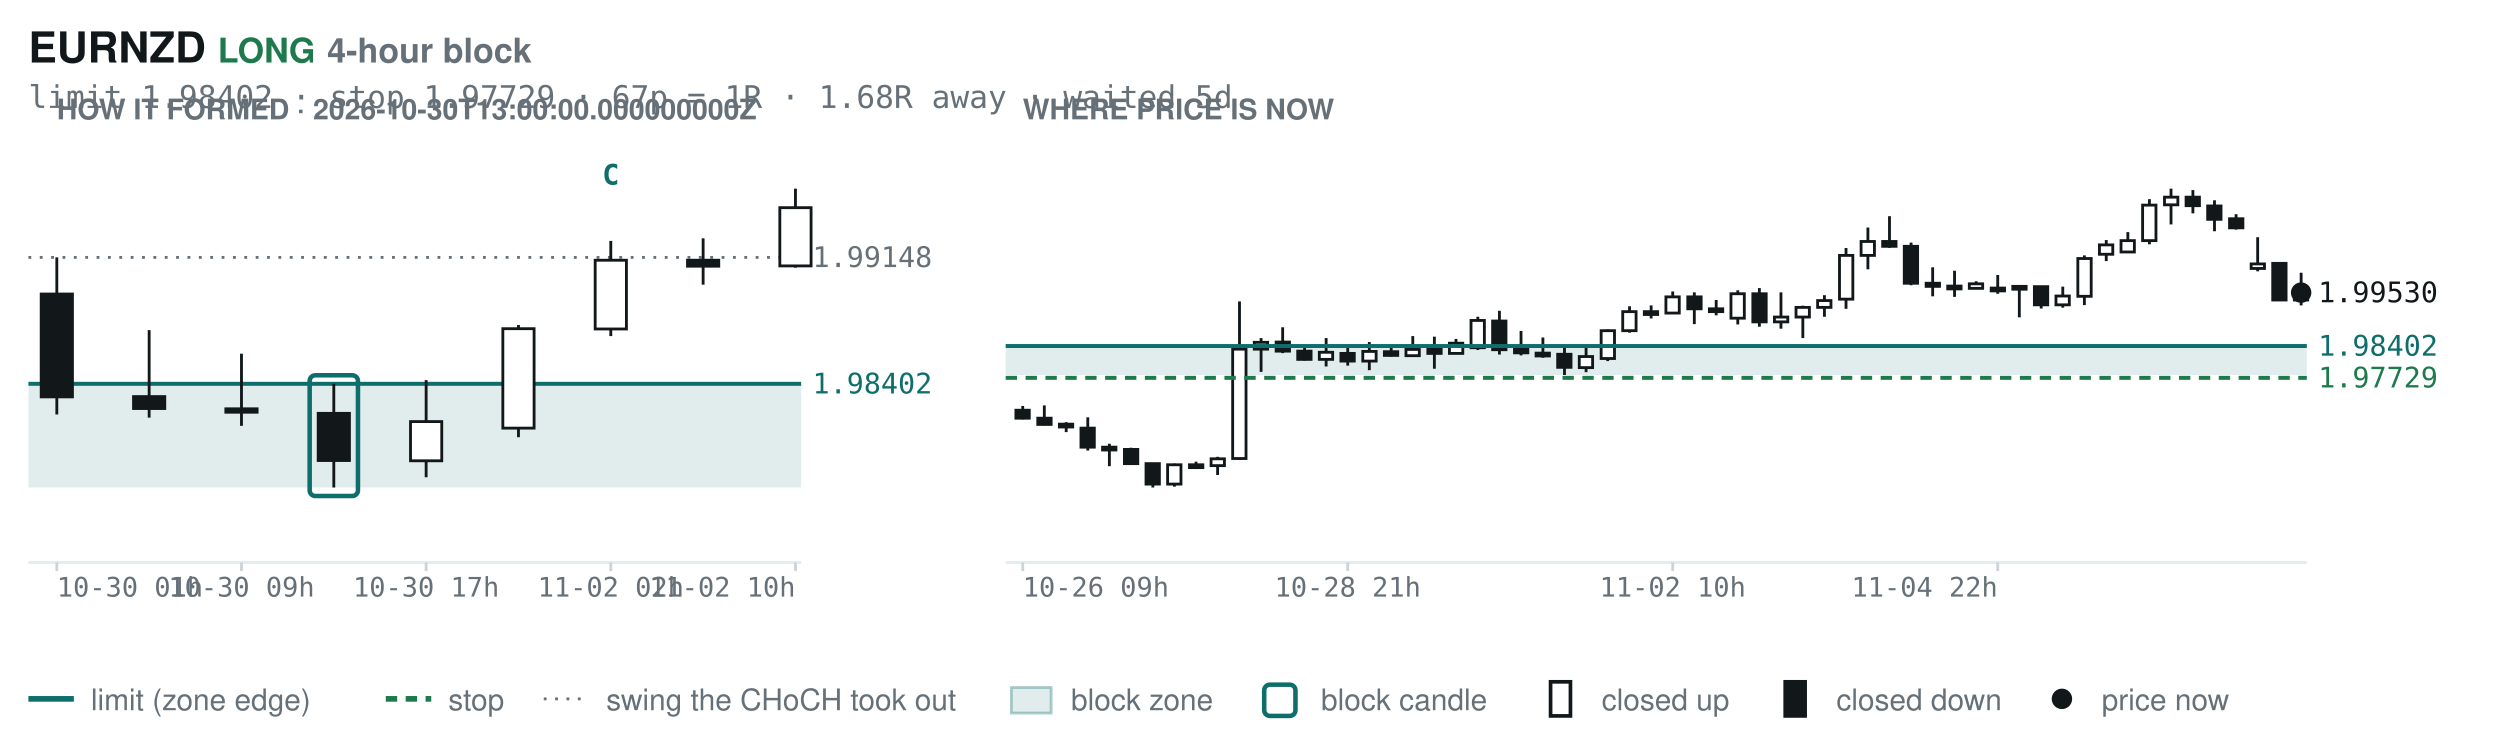
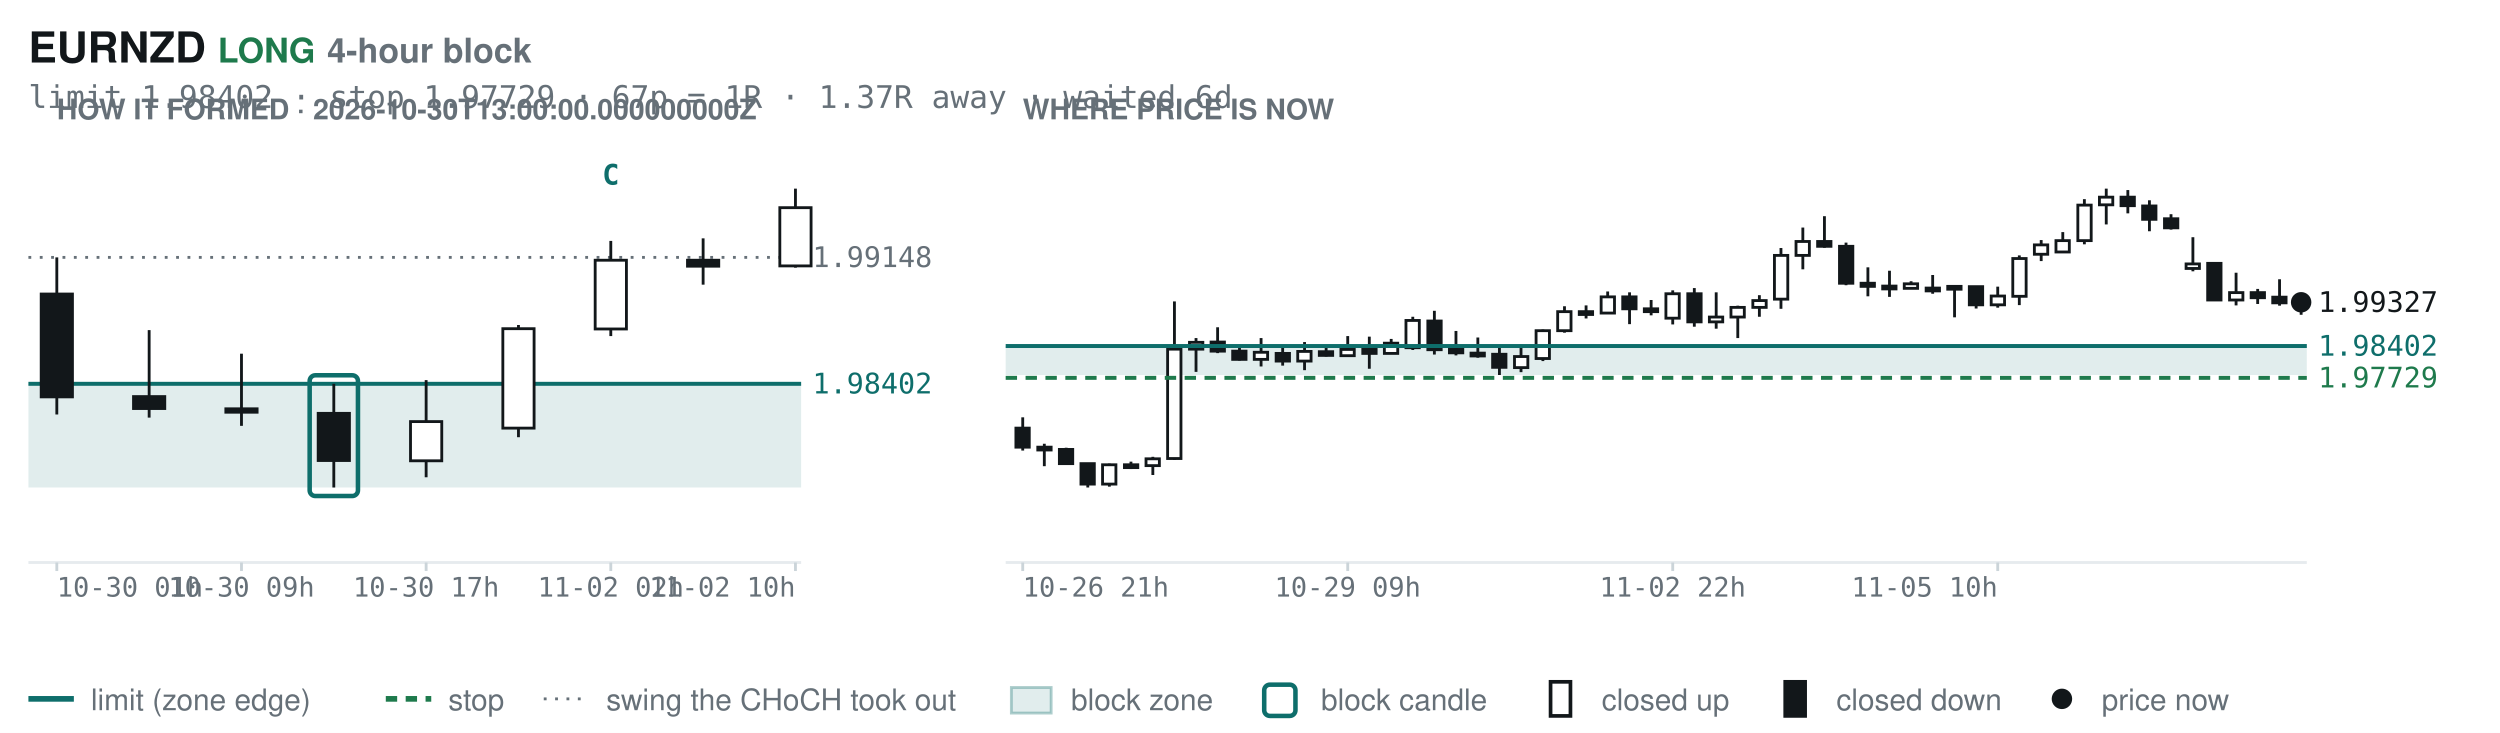
<svg xmlns="http://www.w3.org/2000/svg" viewBox="0 0 880 258" width="880" height="258" role="img" aria-label="EURNZD long order block: the candles that formed it, and where price is now">
  <rect width="880" height="258" fill="#FFFFFF" />
  <text x="10" y="22" fill="#12171A" font-family="system-ui,-apple-system,Segoe UI,Helvetica,Arial,sans-serif" font-size="15" font-weight="700">EURNZD <tspan fill="#1E7A4C" font-size="12">LONG</tspan>
    <tspan fill="#667078" font-size="12">4-hour block</tspan>
  </text>
-   <text x="10" y="38" fill="#667078" font-family="ui-monospace,SFMono-Regular,Menlo,Consolas,monospace" font-size="11">limit 1.98402 · stop 1.97729 · 67p = 1R · 1.68R away · waited 5d</text>
+   <text x="10" y="38" fill="#667078" font-family="ui-monospace,SFMono-Regular,Menlo,Consolas,monospace" font-size="11">limit 1.98402 · stop 1.97729 · 67p = 1R · 1.37R away · waited 6d</text>
  <text x="20" y="42" fill="#667078" font-family="system-ui,-apple-system,Segoe UI,Helvetica,Arial,sans-serif" font-size="10" font-weight="600">HOW IT FORMED · 2026-10-30T13:00:00.000000000Z</text>
  <text x="360" y="42" fill="#667078" font-family="system-ui,-apple-system,Segoe UI,Helvetica,Arial,sans-serif" font-size="10" font-weight="600">WHERE PRICE IS NOW</text>
  <rect x="10.0" y="135.1" width="272.0" height="36.5" fill="#0E6E6B1F" />
  <line x1="10.0" y1="90.6" x2="282.0" y2="90.6" stroke="#667078" stroke-width="1" stroke-dasharray="1 3" />
  <line x1="10.0" y1="135.1" x2="282.0" y2="135.1" stroke="#0E6E6B" stroke-width="1.4" />
  <line x1="20.0" y1="90.6" x2="20.0" y2="145.9" stroke="#12171A" stroke-width="1" />
  <rect x="14.5" y="103.5" width="11.0" height="36.2" fill="#12171A" stroke="#12171A" stroke-width="1" />
  <line x1="52.5" y1="116.2" x2="52.5" y2="147.0" stroke="#12171A" stroke-width="1" />
  <rect x="47.0" y="139.6" width="11.0" height="4.2" fill="#12171A" stroke="#12171A" stroke-width="1" />
  <line x1="85.0" y1="124.5" x2="85.0" y2="149.9" stroke="#12171A" stroke-width="1" />
  <rect x="79.5" y="143.9" width="11.0" height="1.2" fill="#12171A" stroke="#12171A" stroke-width="1" />
  <line x1="117.5" y1="135.1" x2="117.5" y2="171.6" stroke="#12171A" stroke-width="1" />
  <rect x="112.0" y="145.5" width="11.0" height="16.6" fill="#12171A" stroke="#12171A" stroke-width="1" />
  <line x1="150.0" y1="133.8" x2="150.0" y2="168.0" stroke="#12171A" stroke-width="1" />
  <rect x="144.5" y="148.4" width="11.0" height="13.8" fill="#FFFFFF" stroke="#12171A" stroke-width="1" />
  <line x1="182.5" y1="114.4" x2="182.5" y2="153.9" stroke="#12171A" stroke-width="1" />
  <rect x="177.0" y="115.7" width="11.0" height="35.0" fill="#FFFFFF" stroke="#12171A" stroke-width="1" />
  <line x1="215.0" y1="84.8" x2="215.0" y2="118.3" stroke="#12171A" stroke-width="1" />
  <rect x="209.5" y="91.6" width="11.0" height="24.2" fill="#FFFFFF" stroke="#12171A" stroke-width="1" />
  <line x1="247.5" y1="83.9" x2="247.5" y2="100.2" stroke="#12171A" stroke-width="1" />
  <rect x="242.0" y="91.6" width="11.0" height="2.1" fill="#12171A" stroke="#12171A" stroke-width="1" />
  <line x1="280.0" y1="66.4" x2="280.0" y2="94.2" stroke="#12171A" stroke-width="1" />
  <rect x="274.5" y="73.1" width="11.0" height="20.5" fill="#FFFFFF" stroke="#12171A" stroke-width="1" />
  <rect x="109.0" y="132.1" width="17.0" height="42.5" fill="none" stroke="#0E6E6B" stroke-width="1.6" rx="2" />
  <text x="215.0" y="65" fill="#0E6E6B" text-anchor="middle" font-family="ui-monospace,SFMono-Regular,Menlo,Consolas,monospace" font-size="10" font-weight="700">C</text>
  <line x1="10.0" y1="198.0" x2="282.0" y2="198.0" stroke="#E6EBEE" stroke-width="1" />
  <line x1="20.0" y1="198.0" x2="20.0" y2="201.0" stroke="#CBD4D9" stroke-width="1" />
  <text x="20.0" y="210.0" fill="#667078" text-anchor="start" font-family="ui-monospace,SFMono-Regular,Menlo,Consolas,monospace" font-size="9.5">10-30 01h</text>
  <line x1="85.0" y1="198.0" x2="85.0" y2="201.0" stroke="#CBD4D9" stroke-width="1" />
  <text x="85.0" y="210.0" fill="#667078" text-anchor="middle" font-family="ui-monospace,SFMono-Regular,Menlo,Consolas,monospace" font-size="9.5">10-30 09h</text>
  <line x1="150.0" y1="198.0" x2="150.0" y2="201.0" stroke="#CBD4D9" stroke-width="1" />
  <text x="150.0" y="210.0" fill="#667078" text-anchor="middle" font-family="ui-monospace,SFMono-Regular,Menlo,Consolas,monospace" font-size="9.5">10-30 17h</text>
  <line x1="215.0" y1="198.0" x2="215.0" y2="201.0" stroke="#CBD4D9" stroke-width="1" />
  <text x="215.0" y="210.0" fill="#667078" text-anchor="middle" font-family="ui-monospace,SFMono-Regular,Menlo,Consolas,monospace" font-size="9.5">11-02 02h</text>
  <line x1="280.0" y1="198.0" x2="280.0" y2="201.0" stroke="#CBD4D9" stroke-width="1" />
  <text x="280.0" y="210.0" fill="#667078" text-anchor="end" font-family="ui-monospace,SFMono-Regular,Menlo,Consolas,monospace" font-size="9.5">11-02 10h</text>
  <text x="286.0" y="138.5" fill="#0E6E6B" font-family="ui-monospace,SFMono-Regular,Menlo,Consolas,monospace" font-size="10">1.98402</text>
  <text x="286.0" y="94.0" fill="#667078" font-family="ui-monospace,SFMono-Regular,Menlo,Consolas,monospace" font-size="10">1.99148</text>
  <rect x="354.0" y="121.8" width="458.0" height="10.2" fill="#0E6E6B1F" />
-   <line x1="360.0" y1="142.9" x2="360.0" y2="147.6" stroke="#12171A" stroke-width="1" />
-   <rect x="357.6" y="144.4" width="4.7" height="2.8" fill="#12171A" stroke="#12171A" stroke-width="1" />
-   <line x1="367.6" y1="142.7" x2="367.6" y2="149.7" stroke="#12171A" stroke-width="1" />
-   <rect x="365.3" y="147.2" width="4.7" height="2.2" fill="#12171A" stroke="#12171A" stroke-width="1" />
-   <line x1="375.3" y1="148.6" x2="375.3" y2="152.1" stroke="#12171A" stroke-width="1" />
-   <rect x="372.9" y="149.3" width="4.7" height="1.0" fill="#12171A" stroke="#12171A" stroke-width="1" />
-   <line x1="382.9" y1="146.9" x2="382.9" y2="158.6" stroke="#12171A" stroke-width="1" />
-   <rect x="380.5" y="150.7" width="4.7" height="6.7" fill="#12171A" stroke="#12171A" stroke-width="1" />
-   <line x1="390.5" y1="156.2" x2="390.5" y2="164.1" stroke="#12171A" stroke-width="1" />
-   <rect x="388.1" y="157.4" width="4.7" height="1.0" fill="#12171A" stroke="#12171A" stroke-width="1" />
-   <line x1="398.1" y1="157.6" x2="398.1" y2="163.3" stroke="#12171A" stroke-width="1" />
-   <rect x="395.8" y="158.2" width="4.7" height="5.0" fill="#12171A" stroke="#12171A" stroke-width="1" />
-   <line x1="405.8" y1="163.2" x2="405.8" y2="171.6" stroke="#12171A" stroke-width="1" />
-   <rect x="403.4" y="163.2" width="4.7" height="7.2" fill="#12171A" stroke="#12171A" stroke-width="1" />
-   <line x1="413.4" y1="163.2" x2="413.4" y2="171.3" stroke="#12171A" stroke-width="1" />
-   <rect x="411.0" y="163.6" width="4.7" height="6.8" fill="#FFFFFF" stroke="#12171A" stroke-width="1" />
-   <line x1="421.0" y1="162.5" x2="421.0" y2="165.1" stroke="#12171A" stroke-width="1" />
-   <rect x="418.7" y="163.6" width="4.7" height="1.0" fill="#12171A" stroke="#12171A" stroke-width="1" />
-   <line x1="428.6" y1="160.8" x2="428.6" y2="167.2" stroke="#12171A" stroke-width="1" />
-   <rect x="426.3" y="161.5" width="4.7" height="2.4" fill="#FFFFFF" stroke="#12171A" stroke-width="1" />
-   <line x1="436.3" y1="106.1" x2="436.3" y2="161.9" stroke="#12171A" stroke-width="1" />
-   <rect x="433.9" y="122.9" width="4.7" height="38.5" fill="#FFFFFF" stroke="#12171A" stroke-width="1" />
-   <line x1="443.9" y1="119.0" x2="443.9" y2="130.9" stroke="#12171A" stroke-width="1" />
-   <rect x="441.5" y="120.5" width="4.7" height="2.4" fill="#FFFFFF" stroke="#12171A" stroke-width="1" />
-   <line x1="451.5" y1="115.2" x2="451.5" y2="124.3" stroke="#12171A" stroke-width="1" />
-   <rect x="449.2" y="120.4" width="4.7" height="3.2" fill="#12171A" stroke="#12171A" stroke-width="1" />
-   <line x1="459.2" y1="121.4" x2="459.2" y2="126.9" stroke="#12171A" stroke-width="1" />
-   <rect x="456.8" y="123.6" width="4.7" height="2.9" fill="#12171A" stroke="#12171A" stroke-width="1" />
-   <line x1="466.8" y1="119.0" x2="466.8" y2="129.0" stroke="#12171A" stroke-width="1" />
-   <rect x="464.4" y="124.0" width="4.7" height="2.5" fill="#FFFFFF" stroke="#12171A" stroke-width="1" />
-   <line x1="474.4" y1="122.3" x2="474.4" y2="128.7" stroke="#12171A" stroke-width="1" />
-   <rect x="472.0" y="124.4" width="4.7" height="2.7" fill="#12171A" stroke="#12171A" stroke-width="1" />
-   <line x1="482.0" y1="120.4" x2="482.0" y2="130.3" stroke="#12171A" stroke-width="1" />
-   <rect x="479.7" y="123.7" width="4.7" height="3.4" fill="#FFFFFF" stroke="#12171A" stroke-width="1" />
-   <line x1="489.7" y1="121.6" x2="489.7" y2="125.5" stroke="#12171A" stroke-width="1" />
-   <rect x="487.3" y="123.8" width="4.7" height="1.3" fill="#12171A" stroke="#12171A" stroke-width="1" />
-   <line x1="497.3" y1="118.3" x2="497.3" y2="125.3" stroke="#12171A" stroke-width="1" />
-   <rect x="494.9" y="123.0" width="4.7" height="2.2" fill="#FFFFFF" stroke="#12171A" stroke-width="1" />
-   <line x1="504.9" y1="118.5" x2="504.9" y2="129.8" stroke="#12171A" stroke-width="1" />
-   <rect x="502.6" y="123.0" width="4.7" height="1.4" fill="#12171A" stroke="#12171A" stroke-width="1" />
-   <line x1="512.5" y1="119.3" x2="512.5" y2="124.5" stroke="#12171A" stroke-width="1" />
-   <rect x="510.2" y="120.8" width="4.7" height="3.6" fill="#FFFFFF" stroke="#12171A" stroke-width="1" />
-   <line x1="520.2" y1="111.5" x2="520.2" y2="123.2" stroke="#12171A" stroke-width="1" />
-   <rect x="517.8" y="112.8" width="4.7" height="9.6" fill="#FFFFFF" stroke="#12171A" stroke-width="1" />
-   <line x1="527.8" y1="109.4" x2="527.8" y2="124.8" stroke="#12171A" stroke-width="1" />
-   <rect x="525.4" y="113.0" width="4.7" height="10.1" fill="#12171A" stroke="#12171A" stroke-width="1" />
-   <line x1="535.4" y1="116.5" x2="535.4" y2="125.1" stroke="#12171A" stroke-width="1" />
-   <rect x="533.1" y="123.0" width="4.7" height="1.2" fill="#12171A" stroke="#12171A" stroke-width="1" />
-   <line x1="543.1" y1="118.8" x2="543.1" y2="125.9" stroke="#12171A" stroke-width="1" />
-   <rect x="540.7" y="124.3" width="4.7" height="1.0" fill="#12171A" stroke="#12171A" stroke-width="1" />
-   <line x1="550.7" y1="121.8" x2="550.7" y2="132.0" stroke="#12171A" stroke-width="1" />
-   <rect x="548.3" y="124.7" width="4.7" height="4.6" fill="#12171A" stroke="#12171A" stroke-width="1" />
-   <line x1="558.3" y1="121.4" x2="558.3" y2="131.0" stroke="#12171A" stroke-width="1" />
-   <rect x="555.9" y="125.5" width="4.7" height="3.9" fill="#FFFFFF" stroke="#12171A" stroke-width="1" />
-   <line x1="565.9" y1="116.0" x2="565.9" y2="127.1" stroke="#12171A" stroke-width="1" />
-   <rect x="563.6" y="116.4" width="4.7" height="9.8" fill="#FFFFFF" stroke="#12171A" stroke-width="1" />
-   <line x1="573.6" y1="107.8" x2="573.6" y2="117.1" stroke="#12171A" stroke-width="1" />
-   <rect x="571.2" y="109.7" width="4.7" height="6.7" fill="#FFFFFF" stroke="#12171A" stroke-width="1" />
-   <line x1="581.2" y1="107.5" x2="581.2" y2="112.1" stroke="#12171A" stroke-width="1" />
-   <rect x="578.8" y="109.7" width="4.7" height="1.0" fill="#12171A" stroke="#12171A" stroke-width="1" />
-   <line x1="588.8" y1="102.6" x2="588.8" y2="110.4" stroke="#12171A" stroke-width="1" />
-   <rect x="586.4" y="104.5" width="4.7" height="5.7" fill="#FFFFFF" stroke="#12171A" stroke-width="1" />
-   <line x1="596.4" y1="102.9" x2="596.4" y2="114.1" stroke="#12171A" stroke-width="1" />
-   <rect x="594.1" y="104.5" width="4.7" height="4.2" fill="#12171A" stroke="#12171A" stroke-width="1" />
-   <line x1="604.1" y1="105.6" x2="604.1" y2="111.0" stroke="#12171A" stroke-width="1" />
-   <rect x="601.7" y="108.7" width="4.7" height="1.0" fill="#FFFFFF" stroke="#12171A" stroke-width="1" />
-   <line x1="611.7" y1="102.2" x2="611.7" y2="114.2" stroke="#12171A" stroke-width="1" />
-   <rect x="609.3" y="103.4" width="4.7" height="8.6" fill="#FFFFFF" stroke="#12171A" stroke-width="1" />
-   <line x1="619.3" y1="101.4" x2="619.3" y2="115.0" stroke="#12171A" stroke-width="1" />
-   <rect x="617.0" y="103.4" width="4.7" height="9.9" fill="#12171A" stroke="#12171A" stroke-width="1" />
-   <line x1="626.9" y1="102.9" x2="626.9" y2="115.7" stroke="#12171A" stroke-width="1" />
-   <rect x="624.6" y="111.6" width="4.7" height="1.7" fill="#FFFFFF" stroke="#12171A" stroke-width="1" />
-   <line x1="634.6" y1="107.6" x2="634.6" y2="119.0" stroke="#12171A" stroke-width="1" />
-   <rect x="632.2" y="108.2" width="4.7" height="3.4" fill="#FFFFFF" stroke="#12171A" stroke-width="1" />
-   <line x1="642.2" y1="103.9" x2="642.2" y2="111.5" stroke="#12171A" stroke-width="1" />
-   <rect x="639.8" y="105.8" width="4.7" height="2.4" fill="#FFFFFF" stroke="#12171A" stroke-width="1" />
-   <line x1="649.8" y1="87.3" x2="649.8" y2="108.7" stroke="#12171A" stroke-width="1" />
-   <rect x="647.5" y="89.9" width="4.7" height="15.4" fill="#FFFFFF" stroke="#12171A" stroke-width="1" />
-   <line x1="657.5" y1="80.1" x2="657.5" y2="94.8" stroke="#12171A" stroke-width="1" />
-   <rect x="655.1" y="85.0" width="4.7" height="4.9" fill="#FFFFFF" stroke="#12171A" stroke-width="1" />
-   <line x1="665.1" y1="76.1" x2="665.1" y2="87.2" stroke="#12171A" stroke-width="1" />
-   <rect x="662.7" y="85.0" width="4.7" height="1.7" fill="#12171A" stroke="#12171A" stroke-width="1" />
-   <line x1="672.7" y1="85.4" x2="672.7" y2="100.4" stroke="#12171A" stroke-width="1" />
-   <rect x="670.3" y="86.7" width="4.7" height="13.0" fill="#12171A" stroke="#12171A" stroke-width="1" />
-   <line x1="680.3" y1="94.1" x2="680.3" y2="104.3" stroke="#12171A" stroke-width="1" />
-   <rect x="678.0" y="99.7" width="4.7" height="1.1" fill="#12171A" stroke="#12171A" stroke-width="1" />
-   <line x1="688.0" y1="95.3" x2="688.0" y2="104.5" stroke="#12171A" stroke-width="1" />
-   <rect x="685.6" y="100.7" width="4.7" height="1.0" fill="#12171A" stroke="#12171A" stroke-width="1" />
-   <line x1="695.6" y1="99.0" x2="695.6" y2="101.7" stroke="#12171A" stroke-width="1" />
-   <rect x="693.2" y="99.9" width="4.7" height="1.6" fill="#FFFFFF" stroke="#12171A" stroke-width="1" />
-   <line x1="703.2" y1="96.8" x2="703.2" y2="103.4" stroke="#12171A" stroke-width="1" />
-   <rect x="700.9" y="101.4" width="4.7" height="1.0" fill="#12171A" stroke="#12171A" stroke-width="1" />
-   <line x1="710.8" y1="100.7" x2="710.8" y2="111.7" stroke="#12171A" stroke-width="1" />
-   <rect x="708.5" y="100.8" width="4.7" height="1.0" fill="#FFFFFF" stroke="#12171A" stroke-width="1" />
-   <line x1="718.5" y1="100.9" x2="718.5" y2="108.6" stroke="#12171A" stroke-width="1" />
-   <rect x="716.1" y="100.9" width="4.7" height="6.4" fill="#12171A" stroke="#12171A" stroke-width="1" />
-   <line x1="726.1" y1="100.9" x2="726.1" y2="108.3" stroke="#12171A" stroke-width="1" />
-   <rect x="723.7" y="104.2" width="4.7" height="3.1" fill="#FFFFFF" stroke="#12171A" stroke-width="1" />
-   <line x1="733.7" y1="89.9" x2="733.7" y2="107.4" stroke="#12171A" stroke-width="1" />
-   <rect x="731.4" y="91.0" width="4.7" height="13.3" fill="#FFFFFF" stroke="#12171A" stroke-width="1" />
-   <line x1="741.4" y1="84.5" x2="741.4" y2="91.9" stroke="#12171A" stroke-width="1" />
-   <rect x="739.0" y="86.2" width="4.7" height="3.3" fill="#FFFFFF" stroke="#12171A" stroke-width="1" />
-   <line x1="749.0" y1="81.7" x2="749.0" y2="88.7" stroke="#12171A" stroke-width="1" />
-   <rect x="746.6" y="84.7" width="4.7" height="4.0" fill="#FFFFFF" stroke="#12171A" stroke-width="1" />
-   <line x1="756.6" y1="70.1" x2="756.6" y2="86.0" stroke="#12171A" stroke-width="1" />
-   <rect x="754.2" y="72.2" width="4.7" height="12.5" fill="#FFFFFF" stroke="#12171A" stroke-width="1" />
-   <line x1="764.2" y1="66.4" x2="764.2" y2="79.0" stroke="#12171A" stroke-width="1" />
-   <rect x="761.9" y="69.4" width="4.7" height="2.7" fill="#FFFFFF" stroke="#12171A" stroke-width="1" />
-   <line x1="771.9" y1="66.9" x2="771.9" y2="75.1" stroke="#12171A" stroke-width="1" />
-   <rect x="769.5" y="69.4" width="4.7" height="3.0" fill="#12171A" stroke="#12171A" stroke-width="1" />
-   <line x1="779.5" y1="70.5" x2="779.5" y2="81.4" stroke="#12171A" stroke-width="1" />
-   <rect x="777.1" y="72.5" width="4.7" height="4.7" fill="#12171A" stroke="#12171A" stroke-width="1" />
-   <line x1="787.1" y1="75.4" x2="787.1" y2="80.8" stroke="#12171A" stroke-width="1" />
-   <rect x="784.8" y="77.0" width="4.7" height="3.2" fill="#12171A" stroke="#12171A" stroke-width="1" />
-   <line x1="794.7" y1="83.5" x2="794.7" y2="95.5" stroke="#12171A" stroke-width="1" />
-   <rect x="792.4" y="92.9" width="4.7" height="1.6" fill="#FFFFFF" stroke="#12171A" stroke-width="1" />
-   <line x1="802.4" y1="92.5" x2="802.4" y2="105.8" stroke="#12171A" stroke-width="1" />
-   <rect x="800.0" y="92.7" width="4.7" height="12.9" fill="#12171A" stroke="#12171A" stroke-width="1" />
-   <line x1="810.0" y1="96.0" x2="810.0" y2="107.5" stroke="#12171A" stroke-width="1" />
-   <rect x="807.6" y="103.0" width="4.7" height="2.6" fill="#FFFFFF" stroke="#12171A" stroke-width="1" />
+   <line x1="360.0" y1="146.9" x2="360.0" y2="158.6" stroke="#12171A" stroke-width="1" />
+   <rect x="357.6" y="150.7" width="4.7" height="6.7" fill="#12171A" stroke="#12171A" stroke-width="1" />
+   <line x1="367.6" y1="156.2" x2="367.6" y2="164.1" stroke="#12171A" stroke-width="1" />
+   <rect x="365.3" y="157.4" width="4.7" height="1.0" fill="#12171A" stroke="#12171A" stroke-width="1" />
+   <line x1="375.3" y1="157.6" x2="375.3" y2="163.3" stroke="#12171A" stroke-width="1" />
+   <rect x="372.9" y="158.2" width="4.7" height="5.0" fill="#12171A" stroke="#12171A" stroke-width="1" />
+   <line x1="382.9" y1="163.2" x2="382.9" y2="171.6" stroke="#12171A" stroke-width="1" />
+   <rect x="380.5" y="163.2" width="4.7" height="7.2" fill="#12171A" stroke="#12171A" stroke-width="1" />
+   <line x1="390.5" y1="163.2" x2="390.5" y2="171.3" stroke="#12171A" stroke-width="1" />
+   <rect x="388.1" y="163.6" width="4.7" height="6.8" fill="#FFFFFF" stroke="#12171A" stroke-width="1" />
+   <line x1="398.1" y1="162.5" x2="398.1" y2="165.1" stroke="#12171A" stroke-width="1" />
+   <rect x="395.8" y="163.6" width="4.7" height="1.0" fill="#12171A" stroke="#12171A" stroke-width="1" />
+   <line x1="405.8" y1="160.8" x2="405.8" y2="167.2" stroke="#12171A" stroke-width="1" />
+   <rect x="403.4" y="161.5" width="4.7" height="2.4" fill="#FFFFFF" stroke="#12171A" stroke-width="1" />
+   <line x1="413.4" y1="106.1" x2="413.4" y2="161.9" stroke="#12171A" stroke-width="1" />
+   <rect x="411.0" y="122.9" width="4.7" height="38.5" fill="#FFFFFF" stroke="#12171A" stroke-width="1" />
+   <line x1="421.0" y1="119.0" x2="421.0" y2="130.9" stroke="#12171A" stroke-width="1" />
+   <rect x="418.7" y="120.5" width="4.7" height="2.4" fill="#FFFFFF" stroke="#12171A" stroke-width="1" />
+   <line x1="428.6" y1="115.2" x2="428.6" y2="124.3" stroke="#12171A" stroke-width="1" />
+   <rect x="426.3" y="120.4" width="4.7" height="3.2" fill="#12171A" stroke="#12171A" stroke-width="1" />
+   <line x1="436.3" y1="121.4" x2="436.3" y2="126.9" stroke="#12171A" stroke-width="1" />
+   <rect x="433.9" y="123.6" width="4.7" height="2.9" fill="#12171A" stroke="#12171A" stroke-width="1" />
+   <line x1="443.9" y1="119.0" x2="443.9" y2="129.0" stroke="#12171A" stroke-width="1" />
+   <rect x="441.5" y="124.0" width="4.7" height="2.5" fill="#FFFFFF" stroke="#12171A" stroke-width="1" />
+   <line x1="451.5" y1="122.3" x2="451.5" y2="128.7" stroke="#12171A" stroke-width="1" />
+   <rect x="449.2" y="124.4" width="4.7" height="2.7" fill="#12171A" stroke="#12171A" stroke-width="1" />
+   <line x1="459.2" y1="120.4" x2="459.2" y2="130.3" stroke="#12171A" stroke-width="1" />
+   <rect x="456.8" y="123.7" width="4.7" height="3.4" fill="#FFFFFF" stroke="#12171A" stroke-width="1" />
+   <line x1="466.8" y1="121.6" x2="466.8" y2="125.5" stroke="#12171A" stroke-width="1" />
+   <rect x="464.4" y="123.8" width="4.7" height="1.3" fill="#12171A" stroke="#12171A" stroke-width="1" />
+   <line x1="474.4" y1="118.3" x2="474.4" y2="125.3" stroke="#12171A" stroke-width="1" />
+   <rect x="472.0" y="123.0" width="4.7" height="2.2" fill="#FFFFFF" stroke="#12171A" stroke-width="1" />
+   <line x1="482.0" y1="118.5" x2="482.0" y2="129.8" stroke="#12171A" stroke-width="1" />
+   <rect x="479.7" y="123.0" width="4.7" height="1.4" fill="#12171A" stroke="#12171A" stroke-width="1" />
+   <line x1="489.7" y1="119.3" x2="489.7" y2="124.5" stroke="#12171A" stroke-width="1" />
+   <rect x="487.3" y="120.8" width="4.7" height="3.6" fill="#FFFFFF" stroke="#12171A" stroke-width="1" />
+   <line x1="497.3" y1="111.5" x2="497.3" y2="123.2" stroke="#12171A" stroke-width="1" />
+   <rect x="494.9" y="112.8" width="4.7" height="9.6" fill="#FFFFFF" stroke="#12171A" stroke-width="1" />
+   <line x1="504.9" y1="109.4" x2="504.9" y2="124.8" stroke="#12171A" stroke-width="1" />
+   <rect x="502.6" y="113.0" width="4.7" height="10.1" fill="#12171A" stroke="#12171A" stroke-width="1" />
+   <line x1="512.5" y1="116.5" x2="512.5" y2="125.1" stroke="#12171A" stroke-width="1" />
+   <rect x="510.2" y="123.0" width="4.7" height="1.2" fill="#12171A" stroke="#12171A" stroke-width="1" />
+   <line x1="520.2" y1="118.8" x2="520.2" y2="125.9" stroke="#12171A" stroke-width="1" />
+   <rect x="517.8" y="124.3" width="4.7" height="1.0" fill="#12171A" stroke="#12171A" stroke-width="1" />
+   <line x1="527.8" y1="121.8" x2="527.8" y2="132.0" stroke="#12171A" stroke-width="1" />
+   <rect x="525.4" y="124.7" width="4.7" height="4.6" fill="#12171A" stroke="#12171A" stroke-width="1" />
+   <line x1="535.4" y1="121.4" x2="535.4" y2="131.0" stroke="#12171A" stroke-width="1" />
+   <rect x="533.1" y="125.5" width="4.7" height="3.9" fill="#FFFFFF" stroke="#12171A" stroke-width="1" />
+   <line x1="543.1" y1="116.0" x2="543.1" y2="127.1" stroke="#12171A" stroke-width="1" />
+   <rect x="540.7" y="116.4" width="4.7" height="9.8" fill="#FFFFFF" stroke="#12171A" stroke-width="1" />
+   <line x1="550.7" y1="107.8" x2="550.7" y2="117.1" stroke="#12171A" stroke-width="1" />
+   <rect x="548.3" y="109.7" width="4.7" height="6.7" fill="#FFFFFF" stroke="#12171A" stroke-width="1" />
+   <line x1="558.3" y1="107.5" x2="558.3" y2="112.1" stroke="#12171A" stroke-width="1" />
+   <rect x="555.9" y="109.7" width="4.7" height="1.0" fill="#12171A" stroke="#12171A" stroke-width="1" />
+   <line x1="565.9" y1="102.6" x2="565.9" y2="110.4" stroke="#12171A" stroke-width="1" />
+   <rect x="563.6" y="104.5" width="4.7" height="5.7" fill="#FFFFFF" stroke="#12171A" stroke-width="1" />
+   <line x1="573.6" y1="102.9" x2="573.6" y2="114.1" stroke="#12171A" stroke-width="1" />
+   <rect x="571.2" y="104.5" width="4.7" height="4.2" fill="#12171A" stroke="#12171A" stroke-width="1" />
+   <line x1="581.2" y1="105.6" x2="581.2" y2="111.0" stroke="#12171A" stroke-width="1" />
+   <rect x="578.8" y="108.7" width="4.7" height="1.0" fill="#FFFFFF" stroke="#12171A" stroke-width="1" />
+   <line x1="588.8" y1="102.2" x2="588.8" y2="114.2" stroke="#12171A" stroke-width="1" />
+   <rect x="586.4" y="103.4" width="4.7" height="8.6" fill="#FFFFFF" stroke="#12171A" stroke-width="1" />
+   <line x1="596.4" y1="101.4" x2="596.4" y2="115.0" stroke="#12171A" stroke-width="1" />
+   <rect x="594.1" y="103.4" width="4.7" height="9.9" fill="#12171A" stroke="#12171A" stroke-width="1" />
+   <line x1="604.1" y1="102.9" x2="604.1" y2="115.7" stroke="#12171A" stroke-width="1" />
+   <rect x="601.7" y="111.6" width="4.7" height="1.7" fill="#FFFFFF" stroke="#12171A" stroke-width="1" />
+   <line x1="611.7" y1="107.6" x2="611.7" y2="119.0" stroke="#12171A" stroke-width="1" />
+   <rect x="609.3" y="108.2" width="4.7" height="3.4" fill="#FFFFFF" stroke="#12171A" stroke-width="1" />
+   <line x1="619.3" y1="103.9" x2="619.3" y2="111.5" stroke="#12171A" stroke-width="1" />
+   <rect x="617.0" y="105.8" width="4.7" height="2.4" fill="#FFFFFF" stroke="#12171A" stroke-width="1" />
+   <line x1="626.9" y1="87.3" x2="626.9" y2="108.7" stroke="#12171A" stroke-width="1" />
+   <rect x="624.6" y="89.9" width="4.7" height="15.4" fill="#FFFFFF" stroke="#12171A" stroke-width="1" />
+   <line x1="634.6" y1="80.1" x2="634.6" y2="94.8" stroke="#12171A" stroke-width="1" />
+   <rect x="632.2" y="85.0" width="4.7" height="4.9" fill="#FFFFFF" stroke="#12171A" stroke-width="1" />
+   <line x1="642.2" y1="76.1" x2="642.2" y2="87.2" stroke="#12171A" stroke-width="1" />
+   <rect x="639.8" y="85.0" width="4.7" height="1.7" fill="#12171A" stroke="#12171A" stroke-width="1" />
+   <line x1="649.8" y1="85.4" x2="649.8" y2="100.4" stroke="#12171A" stroke-width="1" />
+   <rect x="647.5" y="86.7" width="4.7" height="13.0" fill="#12171A" stroke="#12171A" stroke-width="1" />
+   <line x1="657.5" y1="94.1" x2="657.5" y2="104.3" stroke="#12171A" stroke-width="1" />
+   <rect x="655.1" y="99.7" width="4.7" height="1.1" fill="#12171A" stroke="#12171A" stroke-width="1" />
+   <line x1="665.1" y1="95.3" x2="665.1" y2="104.5" stroke="#12171A" stroke-width="1" />
+   <rect x="662.7" y="100.7" width="4.7" height="1.0" fill="#12171A" stroke="#12171A" stroke-width="1" />
+   <line x1="672.7" y1="99.0" x2="672.7" y2="101.7" stroke="#12171A" stroke-width="1" />
+   <rect x="670.3" y="99.9" width="4.7" height="1.6" fill="#FFFFFF" stroke="#12171A" stroke-width="1" />
+   <line x1="680.3" y1="96.8" x2="680.3" y2="103.4" stroke="#12171A" stroke-width="1" />
+   <rect x="678.0" y="101.4" width="4.7" height="1.0" fill="#12171A" stroke="#12171A" stroke-width="1" />
+   <line x1="688.0" y1="100.7" x2="688.0" y2="111.7" stroke="#12171A" stroke-width="1" />
+   <rect x="685.6" y="100.8" width="4.7" height="1.0" fill="#FFFFFF" stroke="#12171A" stroke-width="1" />
+   <line x1="695.6" y1="100.9" x2="695.6" y2="108.6" stroke="#12171A" stroke-width="1" />
+   <rect x="693.2" y="100.9" width="4.7" height="6.4" fill="#12171A" stroke="#12171A" stroke-width="1" />
+   <line x1="703.2" y1="100.9" x2="703.2" y2="108.3" stroke="#12171A" stroke-width="1" />
+   <rect x="700.9" y="104.2" width="4.7" height="3.1" fill="#FFFFFF" stroke="#12171A" stroke-width="1" />
+   <line x1="710.8" y1="89.9" x2="710.8" y2="107.4" stroke="#12171A" stroke-width="1" />
+   <rect x="708.5" y="91.0" width="4.7" height="13.3" fill="#FFFFFF" stroke="#12171A" stroke-width="1" />
+   <line x1="718.5" y1="84.5" x2="718.5" y2="91.9" stroke="#12171A" stroke-width="1" />
+   <rect x="716.1" y="86.2" width="4.7" height="3.3" fill="#FFFFFF" stroke="#12171A" stroke-width="1" />
+   <line x1="726.1" y1="81.7" x2="726.1" y2="88.7" stroke="#12171A" stroke-width="1" />
+   <rect x="723.7" y="84.7" width="4.7" height="4.0" fill="#FFFFFF" stroke="#12171A" stroke-width="1" />
+   <line x1="733.7" y1="70.1" x2="733.7" y2="86.0" stroke="#12171A" stroke-width="1" />
+   <rect x="731.4" y="72.2" width="4.7" height="12.5" fill="#FFFFFF" stroke="#12171A" stroke-width="1" />
+   <line x1="741.4" y1="66.4" x2="741.4" y2="79.0" stroke="#12171A" stroke-width="1" />
+   <rect x="739.0" y="69.4" width="4.7" height="2.7" fill="#FFFFFF" stroke="#12171A" stroke-width="1" />
+   <line x1="749.0" y1="66.9" x2="749.0" y2="75.1" stroke="#12171A" stroke-width="1" />
+   <rect x="746.6" y="69.4" width="4.7" height="3.0" fill="#12171A" stroke="#12171A" stroke-width="1" />
+   <line x1="756.6" y1="70.5" x2="756.6" y2="81.4" stroke="#12171A" stroke-width="1" />
+   <rect x="754.2" y="72.5" width="4.7" height="4.7" fill="#12171A" stroke="#12171A" stroke-width="1" />
+   <line x1="764.2" y1="75.4" x2="764.2" y2="80.8" stroke="#12171A" stroke-width="1" />
+   <rect x="761.9" y="77.0" width="4.7" height="3.2" fill="#12171A" stroke="#12171A" stroke-width="1" />
+   <line x1="771.9" y1="83.5" x2="771.9" y2="95.5" stroke="#12171A" stroke-width="1" />
+   <rect x="769.5" y="92.9" width="4.7" height="1.6" fill="#FFFFFF" stroke="#12171A" stroke-width="1" />
+   <line x1="779.5" y1="92.5" x2="779.5" y2="105.8" stroke="#12171A" stroke-width="1" />
+   <rect x="777.1" y="92.7" width="4.7" height="12.9" fill="#12171A" stroke="#12171A" stroke-width="1" />
+   <line x1="787.1" y1="96.0" x2="787.1" y2="107.5" stroke="#12171A" stroke-width="1" />
+   <rect x="784.8" y="103.0" width="4.7" height="2.6" fill="#FFFFFF" stroke="#12171A" stroke-width="1" />
+   <line x1="794.7" y1="101.7" x2="794.7" y2="107.0" stroke="#12171A" stroke-width="1" />
+   <rect x="792.4" y="103.0" width="4.7" height="1.8" fill="#12171A" stroke="#12171A" stroke-width="1" />
+   <line x1="802.4" y1="98.3" x2="802.4" y2="107.6" stroke="#12171A" stroke-width="1" />
+   <rect x="800.0" y="104.6" width="4.7" height="2.0" fill="#12171A" stroke="#12171A" stroke-width="1" />
+   <line x1="810.0" y1="105.6" x2="810.0" y2="110.8" stroke="#12171A" stroke-width="1" />
+   <rect x="807.6" y="106.4" width="4.7" height="1.0" fill="#FFFFFF" stroke="#12171A" stroke-width="1" />
  <line x1="354.0" y1="121.8" x2="812.0" y2="121.8" stroke="#0E6E6B" stroke-width="1.4" />
  <line x1="354.0" y1="133.0" x2="812.0" y2="133.0" stroke="#1E7A4C" stroke-width="1.4" stroke-dasharray="4 3" />
-   <circle cx="810.0" cy="103.0" r="3.6" fill="#12171A" />
+   <circle cx="810.0" cy="106.4" r="3.6" fill="#12171A" />
  <line x1="354.0" y1="198.0" x2="812.0" y2="198.0" stroke="#E6EBEE" stroke-width="1" />
  <line x1="360.0" y1="198.0" x2="360.0" y2="201.0" stroke="#CBD4D9" stroke-width="1" />
-   <text x="360.0" y="210.0" fill="#667078" text-anchor="start" font-family="ui-monospace,SFMono-Regular,Menlo,Consolas,monospace" font-size="9.5">10-26 09h</text>
+   <text x="360.0" y="210.0" fill="#667078" text-anchor="start" font-family="ui-monospace,SFMono-Regular,Menlo,Consolas,monospace" font-size="9.5">10-26 21h</text>
  <line x1="474.4" y1="198.0" x2="474.4" y2="201.0" stroke="#CBD4D9" stroke-width="1" />
-   <text x="474.4" y="210.0" fill="#667078" text-anchor="middle" font-family="ui-monospace,SFMono-Regular,Menlo,Consolas,monospace" font-size="9.5">10-28 21h</text>
+   <text x="474.4" y="210.0" fill="#667078" text-anchor="middle" font-family="ui-monospace,SFMono-Regular,Menlo,Consolas,monospace" font-size="9.5">10-29 09h</text>
  <line x1="588.8" y1="198.0" x2="588.8" y2="201.0" stroke="#CBD4D9" stroke-width="1" />
-   <text x="588.8" y="210.0" fill="#667078" text-anchor="middle" font-family="ui-monospace,SFMono-Regular,Menlo,Consolas,monospace" font-size="9.5">11-02 10h</text>
+   <text x="588.8" y="210.0" fill="#667078" text-anchor="middle" font-family="ui-monospace,SFMono-Regular,Menlo,Consolas,monospace" font-size="9.5">11-02 22h</text>
  <line x1="703.2" y1="198.0" x2="703.2" y2="201.0" stroke="#CBD4D9" stroke-width="1" />
-   <text x="703.2" y="210.0" fill="#667078" text-anchor="end" font-family="ui-monospace,SFMono-Regular,Menlo,Consolas,monospace" font-size="9.5">11-04 22h</text>
+   <text x="703.2" y="210.0" fill="#667078" text-anchor="end" font-family="ui-monospace,SFMono-Regular,Menlo,Consolas,monospace" font-size="9.5">11-05 10h</text>
  <text x="816.0" y="125.2" fill="#0E6E6B" font-family="ui-monospace,SFMono-Regular,Menlo,Consolas,monospace" font-size="10">1.98402</text>
  <text x="816.0" y="136.4" fill="#1E7A4C" font-family="ui-monospace,SFMono-Regular,Menlo,Consolas,monospace" font-size="10">1.97729</text>
-   <text x="816.0" y="106.4" fill="#12171A" font-family="ui-monospace,SFMono-Regular,Menlo,Consolas,monospace" font-size="10">1.99530</text>
+   <text x="816.0" y="109.8" fill="#12171A" font-family="ui-monospace,SFMono-Regular,Menlo,Consolas,monospace" font-size="10">1.99327</text>
  <g transform="translate(10.0,242)">
    <line x1="0" y1="4" x2="16" y2="4" stroke="#0E6E6B" stroke-width="2" />
    <text x="22" y="8" fill="#667078" font-family="system-ui,-apple-system,Segoe UI,Helvetica,Arial,sans-serif" font-size="10.5">limit (zone edge)</text>
  </g>
  <g transform="translate(135.8,242)">
    <line x1="0" y1="4" x2="16" y2="4" stroke="#1E7A4C" stroke-width="2" stroke-dasharray="4 3" />
    <text x="22" y="8" fill="#667078" font-family="system-ui,-apple-system,Segoe UI,Helvetica,Arial,sans-serif" font-size="10.5">stop</text>
  </g>
  <g transform="translate(191.4,242)">
    <line x1="0" y1="4" x2="16" y2="4" stroke="#667078" stroke-width="1" stroke-dasharray="1 3" />
    <text x="22" y="8" fill="#667078" font-family="system-ui,-apple-system,Segoe UI,Helvetica,Arial,sans-serif" font-size="10.5">swing the CHoCH took out</text>
  </g>
  <g transform="translate(355.0,242)">
    <rect x="1" y="0" width="14" height="9" fill="#0E6E6B1F" stroke="#0E6E6B55" />
    <text x="22" y="8" fill="#667078" font-family="system-ui,-apple-system,Segoe UI,Helvetica,Arial,sans-serif" font-size="10.5">block zone</text>
  </g>
  <g transform="translate(443.0,242)">
    <rect x="2" y="-1" width="11" height="11" fill="none" stroke="#0E6E6B" stroke-width="1.6" rx="2" />
    <text x="22" y="8" fill="#667078" font-family="system-ui,-apple-system,Segoe UI,Helvetica,Arial,sans-serif" font-size="10.5">block candle</text>
  </g>
  <g transform="translate(541.8,242)">
    <rect x="4" y="-2" width="7" height="12" fill="#FFFFFF" stroke="#12171A" stroke-width="1.3" />
    <text x="22" y="8" fill="#667078" font-family="system-ui,-apple-system,Segoe UI,Helvetica,Arial,sans-serif" font-size="10.5">closed up</text>
  </g>
  <g transform="translate(624.4,242)">
    <rect x="4" y="-2" width="7" height="12" fill="#12171A" stroke="#12171A" stroke-width="1.3" />
    <text x="22" y="8" fill="#667078" font-family="system-ui,-apple-system,Segoe UI,Helvetica,Arial,sans-serif" font-size="10.5">closed down</text>
  </g>
  <g transform="translate(717.8,242)">
    <circle cx="8" cy="4" r="3.6" fill="#12171A" />
    <text x="22" y="8" fill="#667078" font-family="system-ui,-apple-system,Segoe UI,Helvetica,Arial,sans-serif" font-size="10.5">price now</text>
  </g>
</svg>
